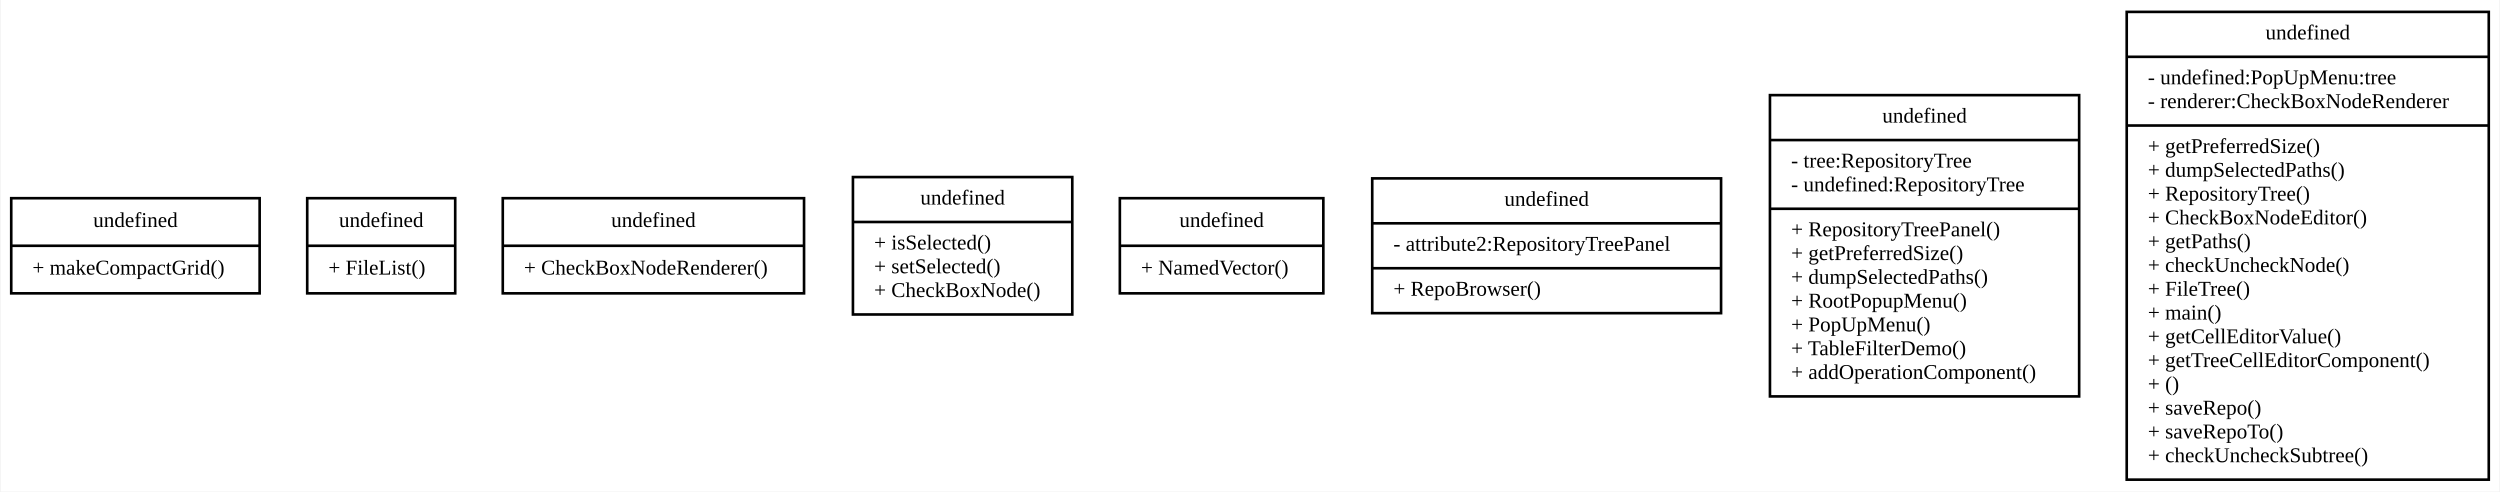
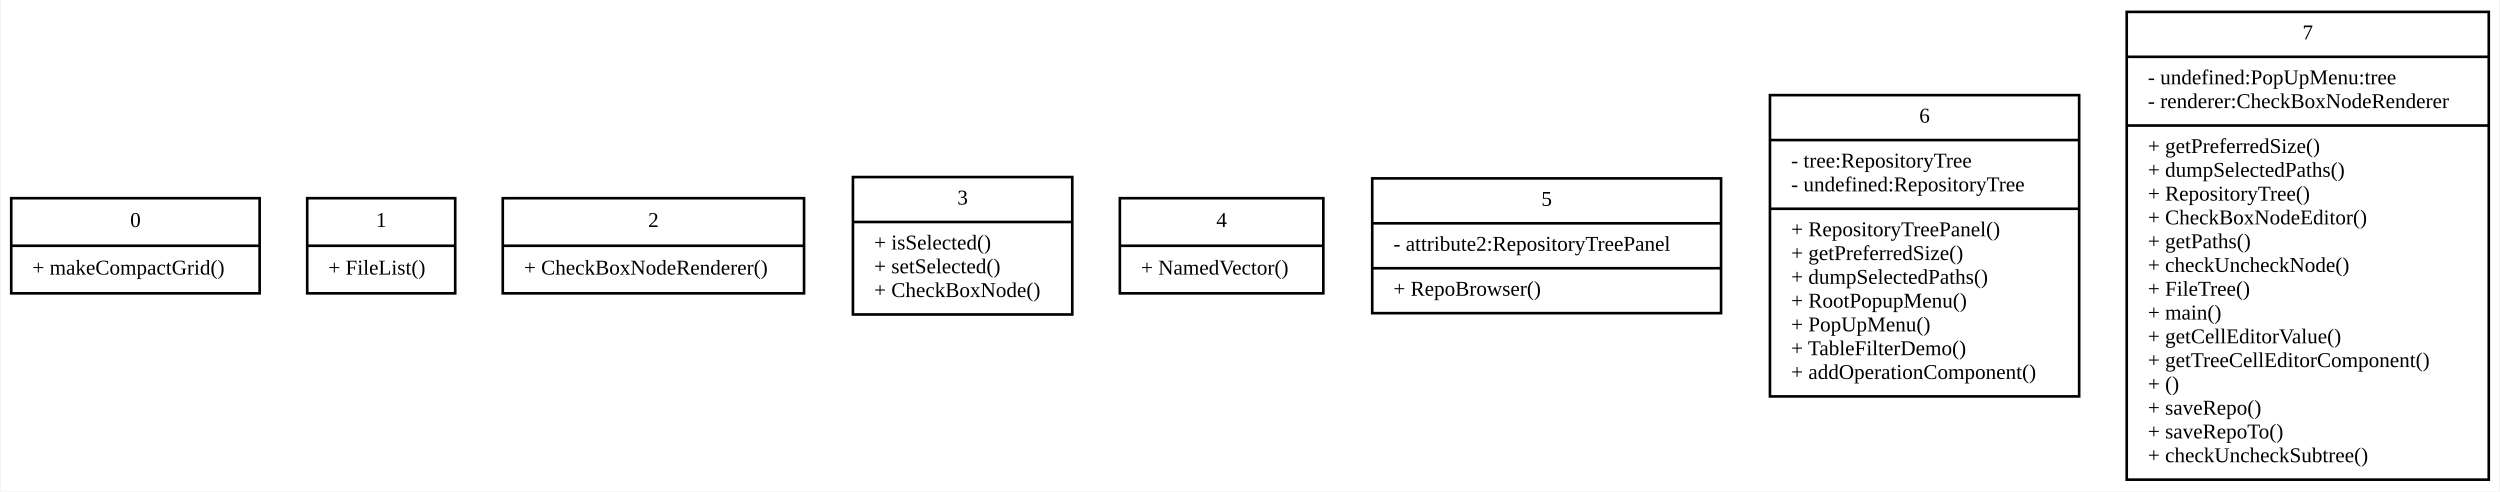
<svg xmlns="http://www.w3.org/2000/svg" width="946pt" height="186pt" viewBox="0.00 0.00 945.50 186.00">
  <g id="graph0" class="graph" transform="scale(1 1) rotate(0) translate(4 182)">
    <polygon fill="white" stroke="none" points="-4,4 -4,-182 941.5,-182 941.5,4 -4,4" />
-     <g id="ae1e301b99c844c4fb30503c4ef506955" class="node">
+     <g id="c44342fe8_a4f8_4ba7_ad7b_521fcea9dba3" class="node">
      <polygon fill="none" stroke="black" points="0,-71 0,-107 94,-107 94,-71 0,-71" />
-       <text text-anchor="middle" x="47" y="-96.1" font-family="Times New Roman,serif" font-size="8.00">undefined</text>
+       <text text-anchor="middle" x="47" y="-96.1" font-family="Times New Roman,serif" font-size="8.00">0</text>
      <polyline fill="none" stroke="black" points="0,-89 94,-89 " />
      <text text-anchor="start" x="8" y="-78.1" font-family="Times New Roman,serif" font-size="8.00">+ makeCompactGrid()</text>
    </g>
-     <g id="adcc5dcdde1324c18b0ecef20092bb44c" class="node">
+     <g id="cb98cd45b_9f16_4703_aa75_7daefcd771eb" class="node">
      <polygon fill="none" stroke="black" points="112,-71 112,-107 168,-107 168,-71 112,-71" />
-       <text text-anchor="middle" x="140" y="-96.1" font-family="Times New Roman,serif" font-size="8.00">undefined</text>
+       <text text-anchor="middle" x="140" y="-96.1" font-family="Times New Roman,serif" font-size="8.00">1</text>
      <polyline fill="none" stroke="black" points="112,-89 168,-89 " />
      <text text-anchor="start" x="120" y="-78.1" font-family="Times New Roman,serif" font-size="8.00">+ FileList()</text>
    </g>
-     <g id="a4fb9f130c5ce4d22b37a294fb233aff4" class="node">
+     <g id="c918b45a4_8565_4a2b_97d4_39ba5bd67c5c" class="node">
      <polygon fill="none" stroke="black" points="186,-71 186,-107 300,-107 300,-71 186,-71" />
-       <text text-anchor="middle" x="243" y="-96.1" font-family="Times New Roman,serif" font-size="8.00">undefined</text>
+       <text text-anchor="middle" x="243" y="-96.1" font-family="Times New Roman,serif" font-size="8.00">2</text>
      <polyline fill="none" stroke="black" points="186,-89 300,-89 " />
      <text text-anchor="start" x="194" y="-78.1" font-family="Times New Roman,serif" font-size="8.00">+ CheckBoxNodeRenderer()</text>
    </g>
-     <g id="ac5735ddd26964893a2155226ca698577" class="node">
+     <g id="c00abd0db_a2be_41ba_9261_88d42b61b648" class="node">
      <polygon fill="none" stroke="black" points="318.5,-63 318.5,-115 401.5,-115 401.5,-63 318.5,-63" />
-       <text text-anchor="middle" x="360" y="-104.6" font-family="Times New Roman,serif" font-size="8.00">undefined</text>
+       <text text-anchor="middle" x="360" y="-104.6" font-family="Times New Roman,serif" font-size="8.00">3</text>
      <polyline fill="none" stroke="black" points="318.5,-98 401.5,-98 " />
      <text text-anchor="start" x="326.5" y="-87.6" font-family="Times New Roman,serif" font-size="8.00">+ isSelected()</text>
      <text text-anchor="start" x="326.5" y="-78.6" font-family="Times New Roman,serif" font-size="8.00">+ setSelected()</text>
      <text text-anchor="start" x="326.5" y="-69.6" font-family="Times New Roman,serif" font-size="8.00">+ CheckBoxNode()</text>
    </g>
-     <g id="a91434be2ff3a4a069b2a63fae2f78e5d" class="node">
+     <g id="c365f4a0d_38c5_4890_af53_125d7c6a5012" class="node">
      <polygon fill="none" stroke="black" points="419.5,-71 419.5,-107 496.5,-107 496.5,-71 419.5,-71" />
-       <text text-anchor="middle" x="458" y="-96.1" font-family="Times New Roman,serif" font-size="8.00">undefined</text>
+       <text text-anchor="middle" x="458" y="-96.1" font-family="Times New Roman,serif" font-size="8.00">4</text>
      <polyline fill="none" stroke="black" points="419.5,-89 496.5,-89 " />
      <text text-anchor="start" x="427.5" y="-78.1" font-family="Times New Roman,serif" font-size="8.00">+ NamedVector()</text>
    </g>
-     <g id="a8a1b09a0c59b4da8aef230a770a39f0a" class="node">
+     <g id="c801eac9e_939e_4b8a_9b68_5bb9f277e2be" class="node">
      <polygon fill="none" stroke="black" points="515,-63.5 515,-114.5 647,-114.5 647,-63.5 515,-63.5" />
-       <text text-anchor="middle" x="581" y="-104.1" font-family="Times New Roman,serif" font-size="8.00">undefined</text>
+       <text text-anchor="middle" x="581" y="-104.1" font-family="Times New Roman,serif" font-size="8.00">5</text>
      <polyline fill="none" stroke="black" points="515,-97.5 647,-97.5 " />
      <text text-anchor="start" x="523" y="-87.1" font-family="Times New Roman,serif" font-size="8.00">- attribute2:RepositoryTreePanel</text>
      <polyline fill="none" stroke="black" points="515,-80.5 647,-80.5 " />
      <text text-anchor="start" x="523" y="-70.1" font-family="Times New Roman,serif" font-size="8.00">+ RepoBrowser()</text>
    </g>
-     <g id="a3c70b5735e9e413cad814d577d6a7c7f" class="node">
+     <g id="ce8f89e4f_06dc_4df6_be3d_bead888b79ca" class="node">
      <polygon fill="none" stroke="black" points="665.5,-32 665.5,-146 782.5,-146 782.5,-32 665.5,-32" />
-       <text text-anchor="middle" x="724" y="-135.6" font-family="Times New Roman,serif" font-size="8.00">undefined</text>
+       <text text-anchor="middle" x="724" y="-135.6" font-family="Times New Roman,serif" font-size="8.00">6</text>
      <polyline fill="none" stroke="black" points="665.5,-129 782.5,-129 " />
      <text text-anchor="start" x="673.5" y="-118.6" font-family="Times New Roman,serif" font-size="8.00">- tree:RepositoryTree</text>
      <text text-anchor="start" x="673.5" y="-109.6" font-family="Times New Roman,serif" font-size="8.00">- undefined:RepositoryTree</text>
      <polyline fill="none" stroke="black" points="665.5,-103 782.5,-103 " />
      <text text-anchor="start" x="673.5" y="-92.6" font-family="Times New Roman,serif" font-size="8.00">+ RepositoryTreePanel()</text>
      <text text-anchor="start" x="673.5" y="-83.6" font-family="Times New Roman,serif" font-size="8.00">+ getPreferredSize()</text>
      <text text-anchor="start" x="673.5" y="-74.6" font-family="Times New Roman,serif" font-size="8.00">+ dumpSelectedPaths()</text>
      <text text-anchor="start" x="673.5" y="-65.6" font-family="Times New Roman,serif" font-size="8.00">+ RootPopupMenu()</text>
      <text text-anchor="start" x="673.5" y="-56.6" font-family="Times New Roman,serif" font-size="8.00">+ PopUpMenu()</text>
      <text text-anchor="start" x="673.5" y="-47.6" font-family="Times New Roman,serif" font-size="8.00">+ TableFilterDemo()</text>
      <text text-anchor="start" x="673.5" y="-38.6" font-family="Times New Roman,serif" font-size="8.00">+ addOperationComponent()</text>
    </g>
-     <g id="a7644e152b8f1458fbb42c5f3390337c3" class="node">
+     <g id="cf5499933_9818_47c5_8211_810fd316f320" class="node">
      <polygon fill="none" stroke="black" points="800.5,-0.5 800.5,-177.5 937.5,-177.5 937.5,-0.5 800.5,-0.5" />
-       <text text-anchor="middle" x="869" y="-167.1" font-family="Times New Roman,serif" font-size="8.00">undefined</text>
+       <text text-anchor="middle" x="869" y="-167.1" font-family="Times New Roman,serif" font-size="8.00">7</text>
      <polyline fill="none" stroke="black" points="800.5,-160.5 937.5,-160.5 " />
      <text text-anchor="start" x="808.5" y="-150.1" font-family="Times New Roman,serif" font-size="8.00">- undefined:PopUpMenu:tree</text>
      <text text-anchor="start" x="808.5" y="-141.1" font-family="Times New Roman,serif" font-size="8.00">- renderer:CheckBoxNodeRenderer</text>
      <polyline fill="none" stroke="black" points="800.5,-134.5 937.5,-134.5 " />
      <text text-anchor="start" x="808.5" y="-124.1" font-family="Times New Roman,serif" font-size="8.00">+ getPreferredSize()</text>
      <text text-anchor="start" x="808.5" y="-115.1" font-family="Times New Roman,serif" font-size="8.00">+ dumpSelectedPaths()</text>
      <text text-anchor="start" x="808.5" y="-106.1" font-family="Times New Roman,serif" font-size="8.00">+ RepositoryTree()</text>
      <text text-anchor="start" x="808.5" y="-97.1" font-family="Times New Roman,serif" font-size="8.00">+ CheckBoxNodeEditor()</text>
      <text text-anchor="start" x="808.5" y="-88.1" font-family="Times New Roman,serif" font-size="8.00">+ getPaths()</text>
      <text text-anchor="start" x="808.5" y="-79.1" font-family="Times New Roman,serif" font-size="8.00">+ checkUncheckNode()</text>
      <text text-anchor="start" x="808.5" y="-70.1" font-family="Times New Roman,serif" font-size="8.00">+ FileTree()</text>
      <text text-anchor="start" x="808.5" y="-61.1" font-family="Times New Roman,serif" font-size="8.00">+ main()</text>
      <text text-anchor="start" x="808.5" y="-52.1" font-family="Times New Roman,serif" font-size="8.00">+ getCellEditorValue()</text>
      <text text-anchor="start" x="808.5" y="-43.1" font-family="Times New Roman,serif" font-size="8.00">+ getTreeCellEditorComponent()</text>
      <text text-anchor="start" x="808.5" y="-34.1" font-family="Times New Roman,serif" font-size="8.00">+ ()</text>
      <text text-anchor="start" x="808.5" y="-25.1" font-family="Times New Roman,serif" font-size="8.00">+ saveRepo()</text>
      <text text-anchor="start" x="808.5" y="-16.1" font-family="Times New Roman,serif" font-size="8.00">+ saveRepoTo()</text>
      <text text-anchor="start" x="808.5" y="-7.1" font-family="Times New Roman,serif" font-size="8.00">+ checkUncheckSubtree()</text>
    </g>
  </g>
</svg>
